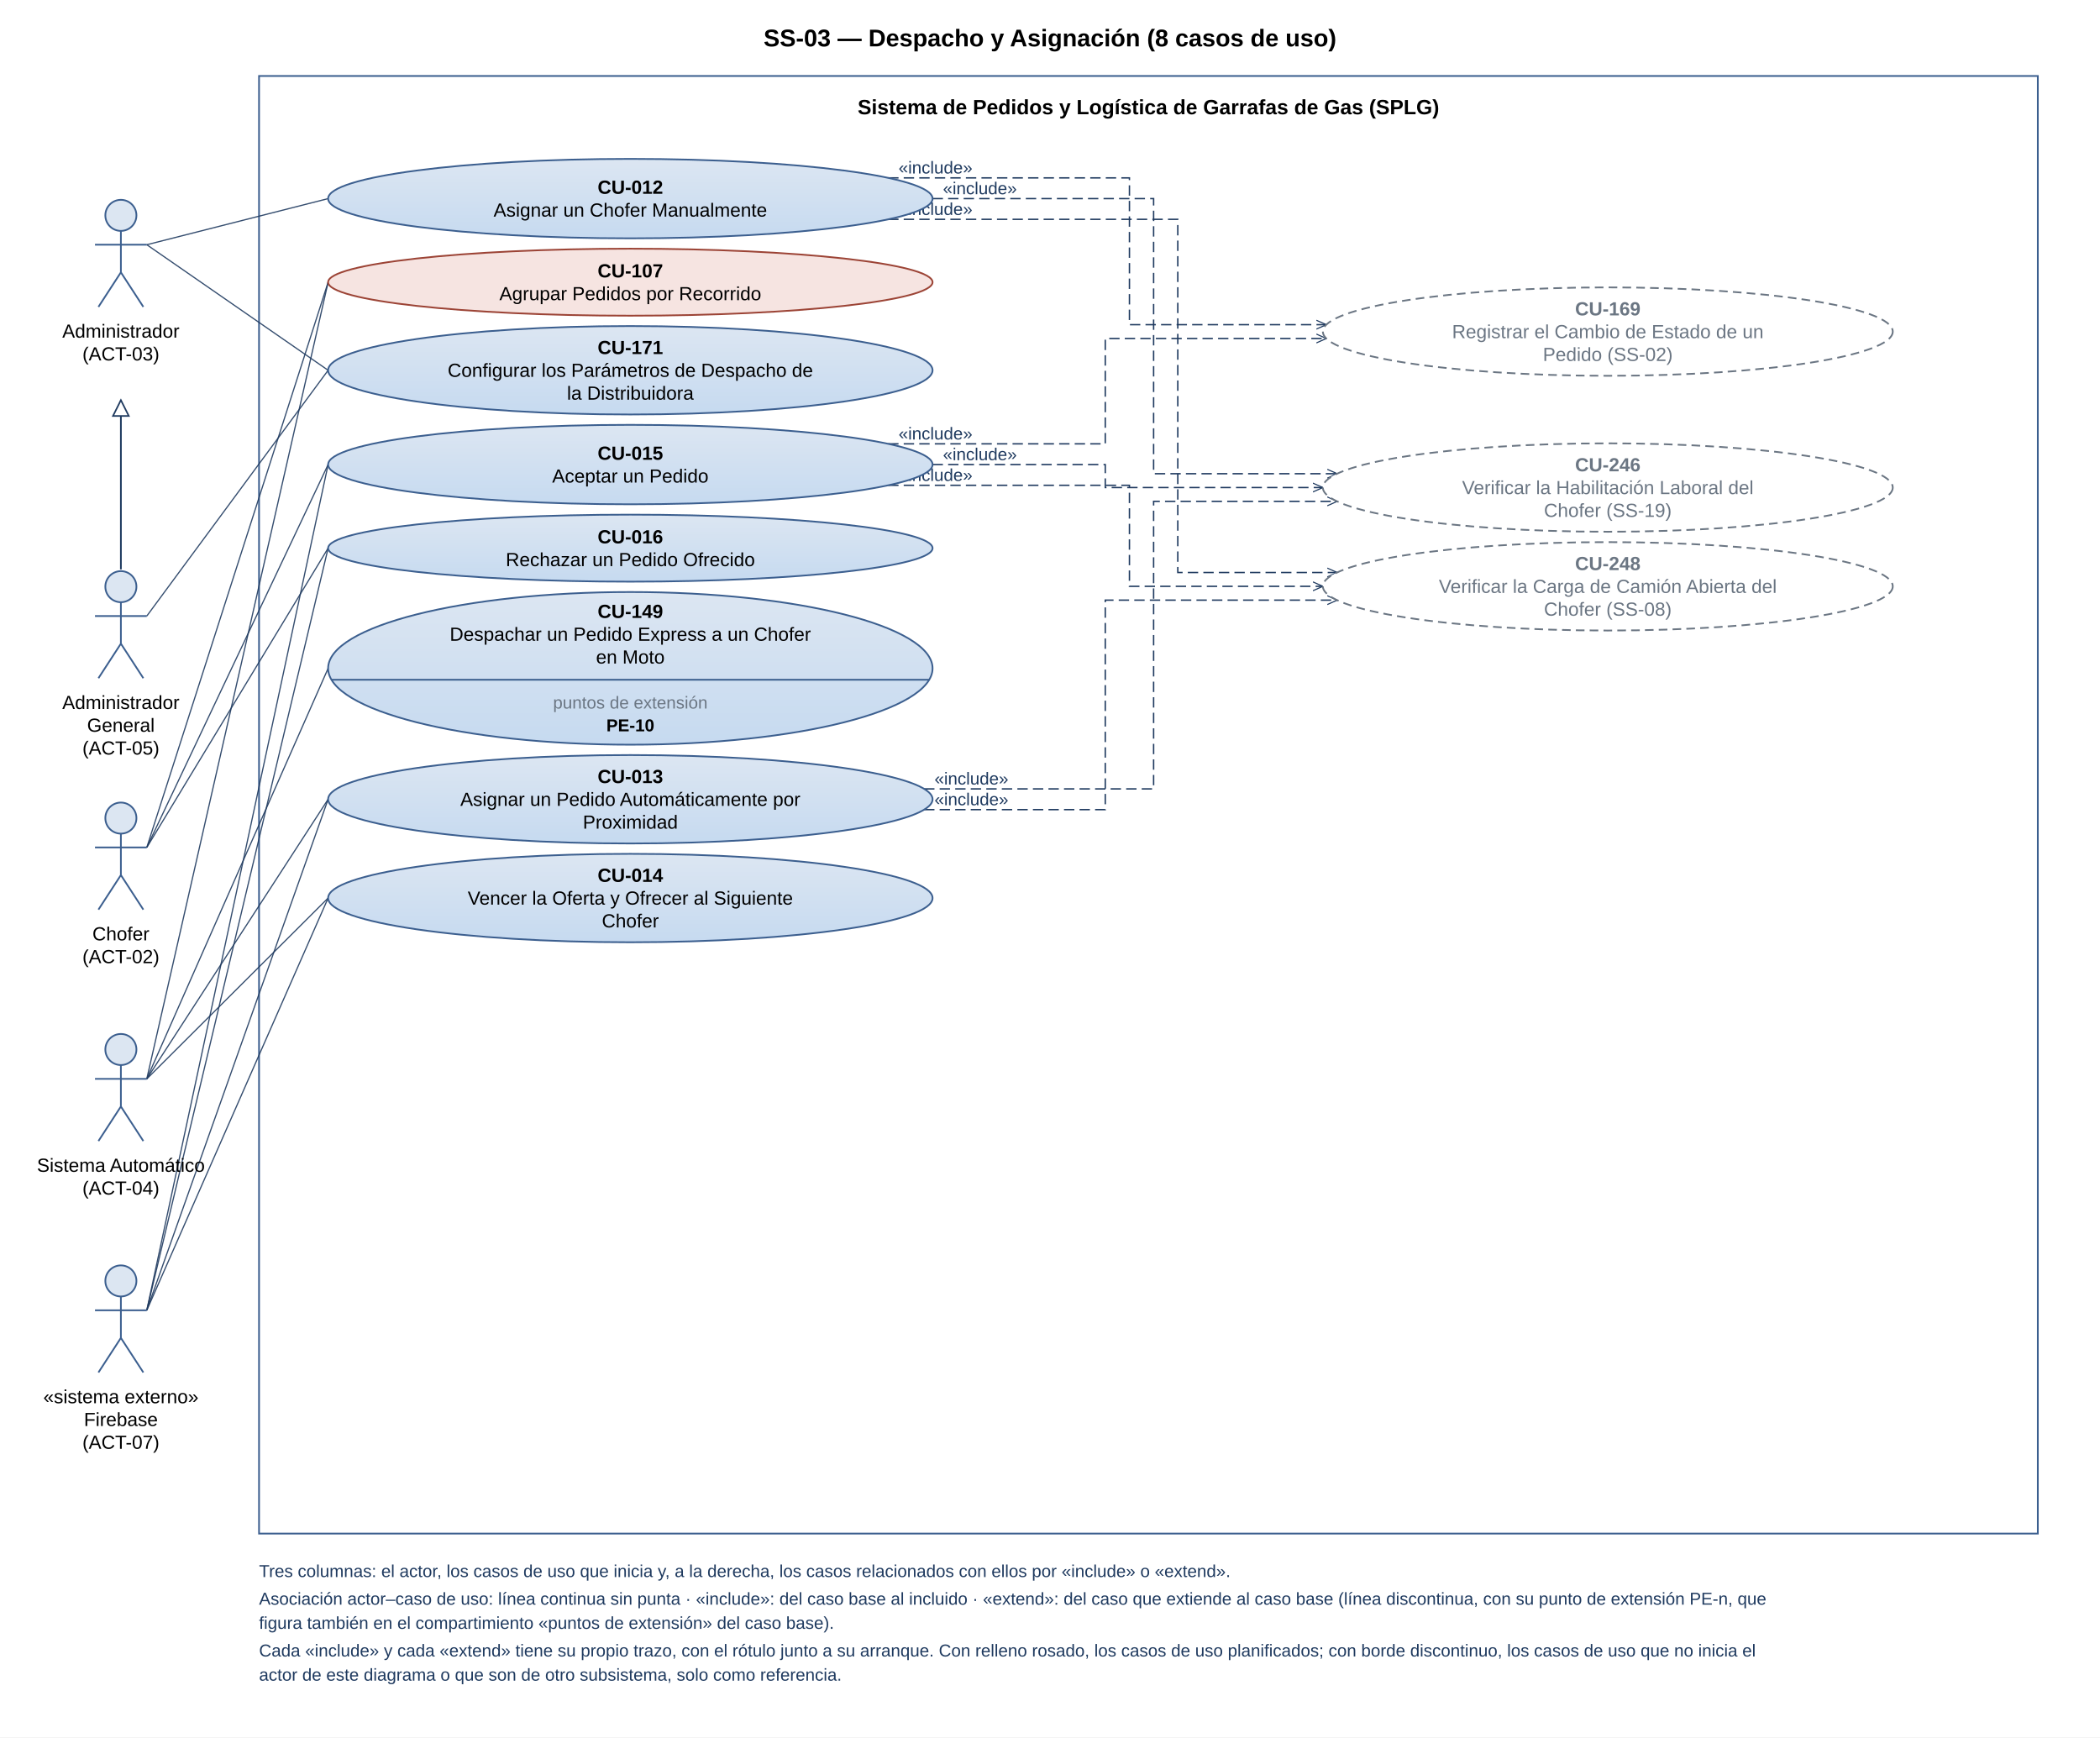
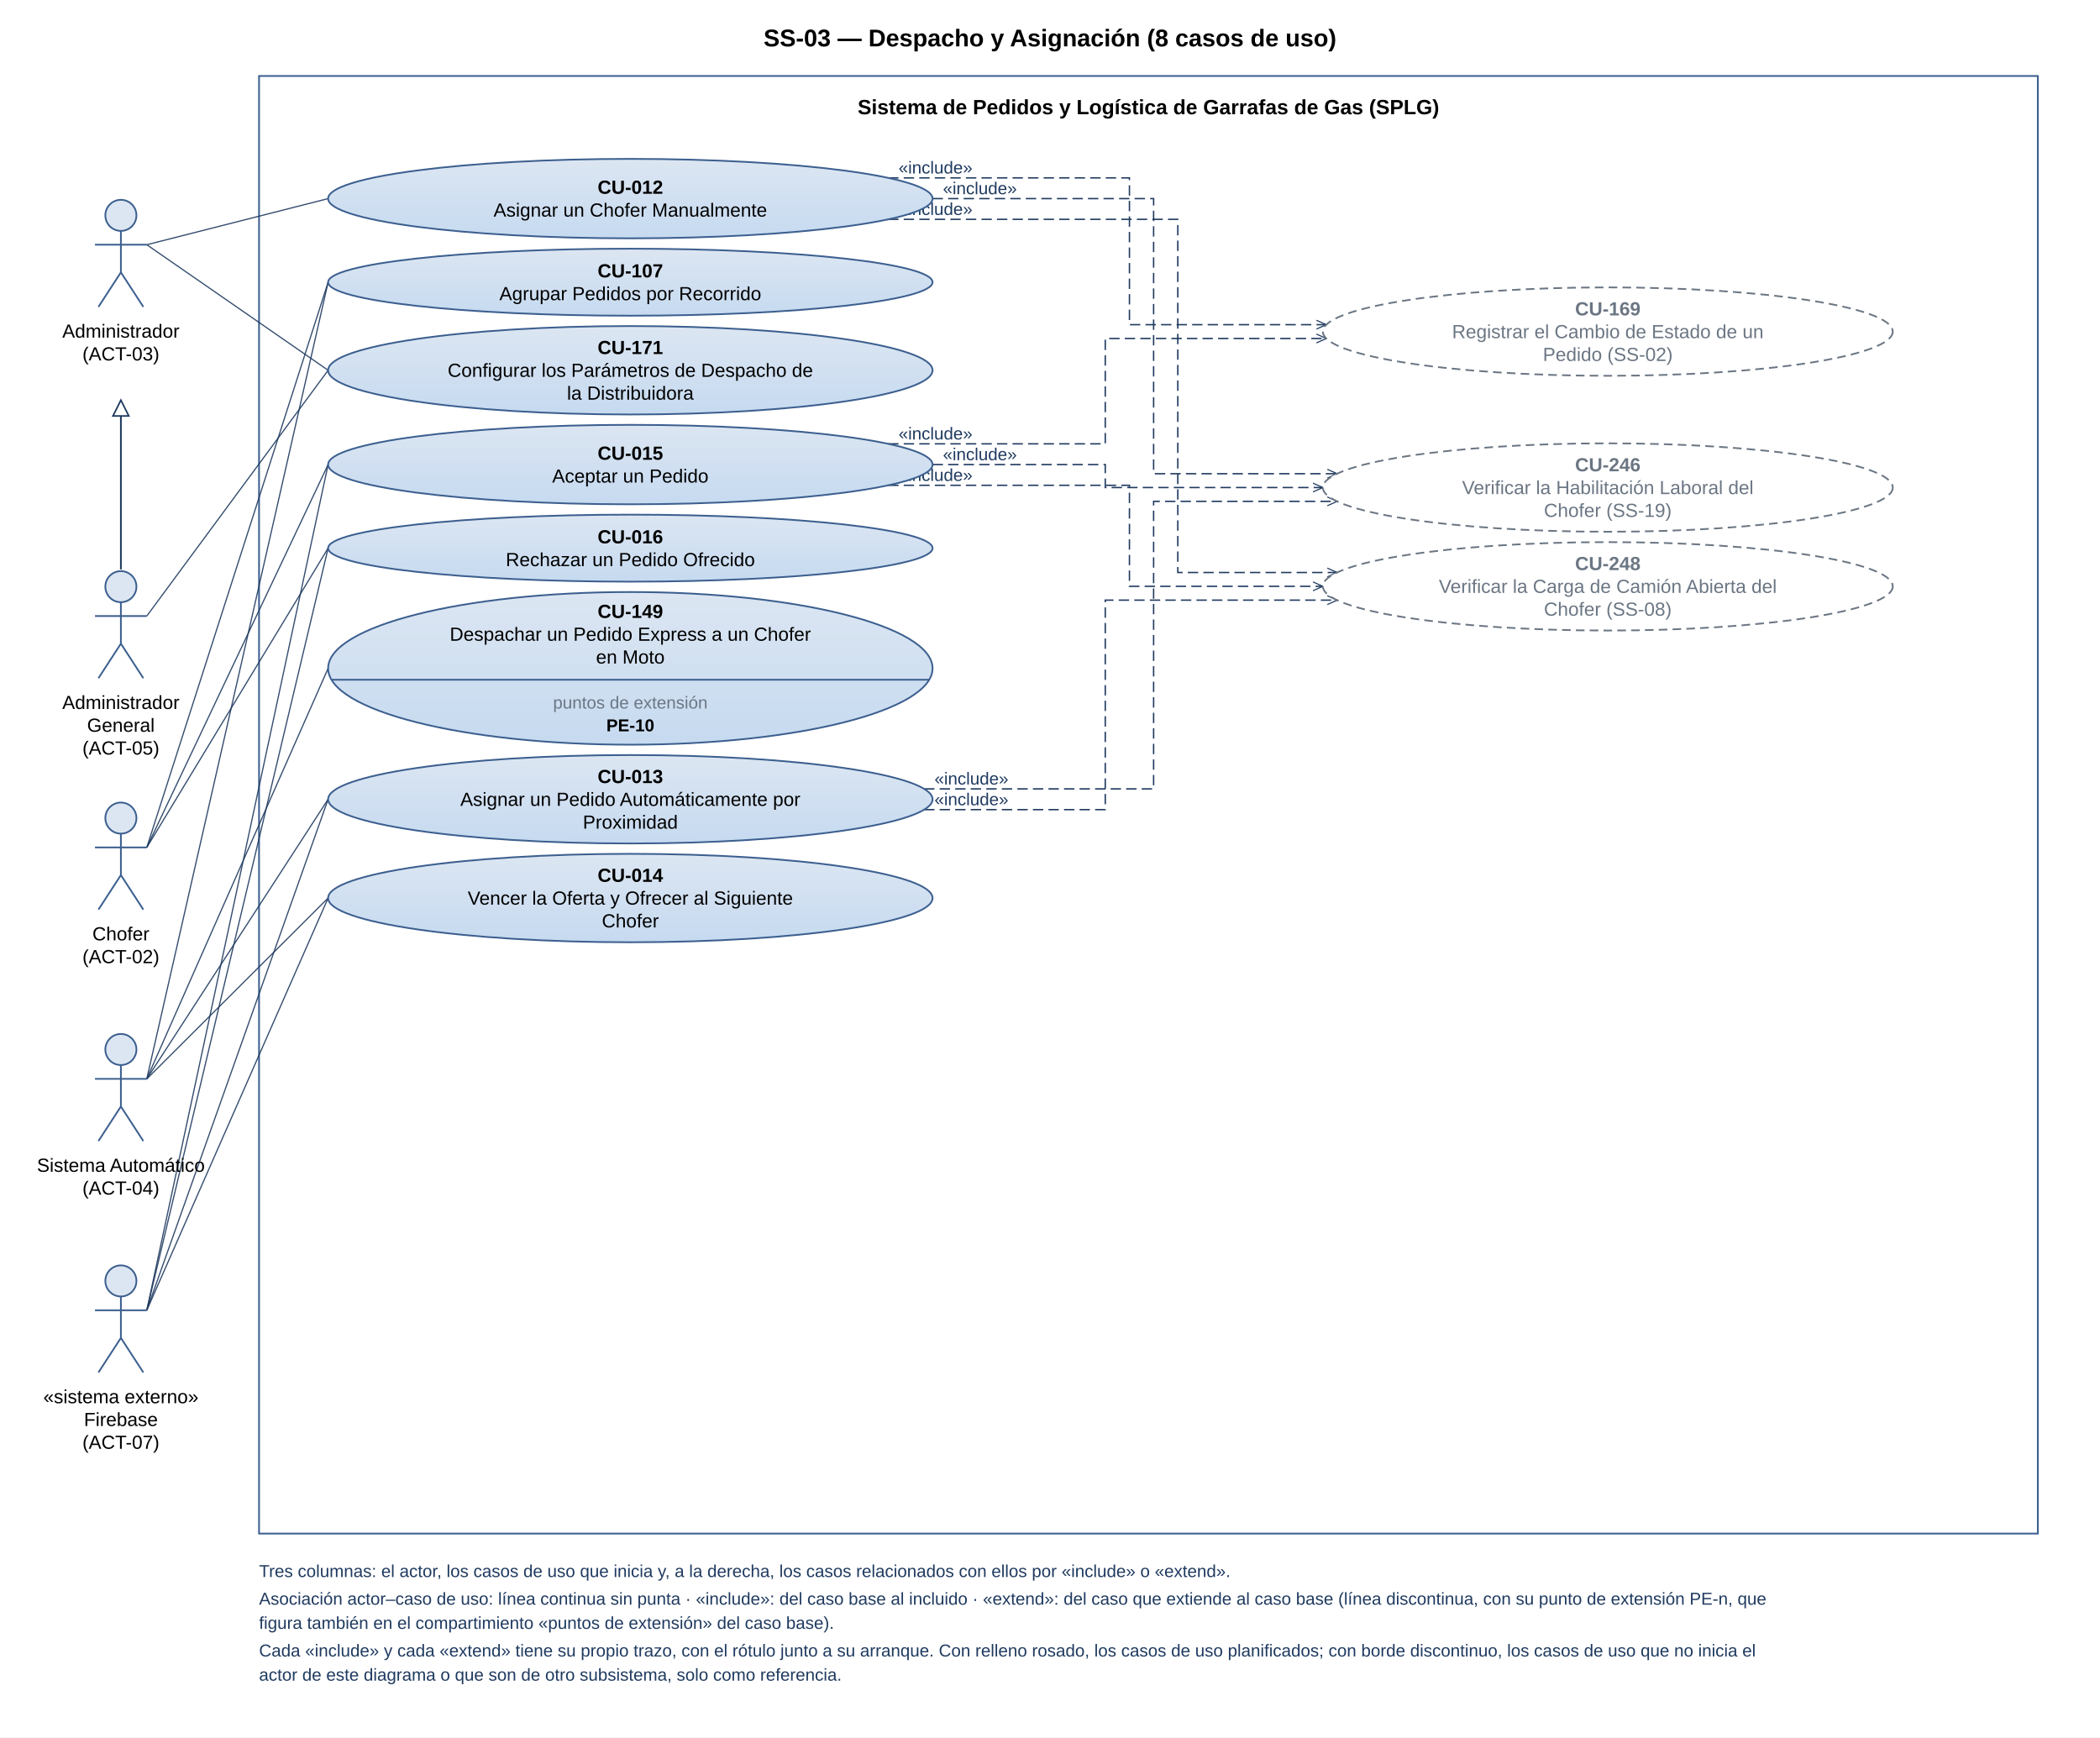
<svg xmlns="http://www.w3.org/2000/svg" width="1216" height="1006" viewBox="0 0 1216 1006" font-family="Arial, Helvetica, sans-serif">
  <defs>
    <marker id="abre" viewBox="0 0 10 10" refX="9" refY="5" markerWidth="8" markerHeight="8" orient="auto">
      <path d="M0 1 L9 5 L0 9" fill="none" stroke="#1F3A5F" stroke-width="1" />
    </marker>
    <marker id="hueco" viewBox="0 0 12 12" refX="11" refY="6" markerWidth="11" markerHeight="11" orient="auto">
      <path d="M1 1 L11 6 L1 11 Z" fill="#FFFFFF" stroke="#1F3A5F" stroke-width="1" />
    </marker>
    <linearGradient id="vp" x1="0" y1="0" x2="0" y2="1">
      <stop offset="0" stop-color="#DCE6F2" />
      <stop offset="1" stop-color="#C6DAF0" />
    </linearGradient>
  </defs>
  <rect width="100%" height="100%" fill="#FFFFFF" />
  <text x="608.0" y="22.0" font-size="14" text-anchor="middle" dominant-baseline="central" fill="#000000" font-weight="bold">SS-03 — Despacho y Asignación (8 casos de uso)</text>
  <rect class="limite" data-x="150" data-y="44" data-w="1030" data-h="844" x="150" y="44" width="1030" height="844" fill="#FFFFFF" stroke="#3C5F8F" stroke-width="1.0" />
  <text x="665.0" y="62.0" font-size="12" text-anchor="middle" dominant-baseline="central" fill="#000000" font-weight="bold">Sistema de Pedidos y Logística de Garrafas de Gas (SPLG)</text>
  <path class="asoc" data-act="03" data-cu="CU-012" data-rol="principal" d="M85.0 141.7 L190.0 115.0" fill="none" stroke="#1F3A5F" stroke-width="0.7" opacity="0.9" />
  <path class="asoc" data-act="03" data-cu="CU-171" data-rol="principal" d="M85.0 141.7 L190.0 214.4" fill="none" stroke="#1F3A5F" stroke-width="0.7" opacity="0.9" />
  <path class="asoc" data-act="05" data-cu="CU-171" data-rol="principal" d="M85.0 356.7 L190.0 214.4" fill="none" stroke="#1F3A5F" stroke-width="0.7" opacity="0.9" />
  <path class="asoc" data-act="02" data-cu="CU-107" data-rol="principal" d="M85.0 490.7 L190.0 163.4" fill="none" stroke="#1F3A5F" stroke-width="0.7" opacity="0.9" />
  <path class="asoc" data-act="02" data-cu="CU-015" data-rol="principal" d="M85.0 490.7 L190.0 269.0" fill="none" stroke="#1F3A5F" stroke-width="0.7" opacity="0.9" />
  <path class="asoc" data-act="02" data-cu="CU-016" data-rol="principal" d="M85.0 490.7 L190.0 317.4" fill="none" stroke="#1F3A5F" stroke-width="0.7" opacity="0.9" />
  <path class="asoc" data-act="04" data-cu="CU-107" data-rol="principal" d="M85.0 624.7 L190.0 163.4" fill="none" stroke="#1F3A5F" stroke-width="0.7" opacity="0.9" />
  <path class="asoc" data-act="04" data-cu="CU-149" data-rol="principal" d="M85.0 624.7 L190.0 387.0" fill="none" stroke="#1F3A5F" stroke-width="0.7" opacity="0.9" />
  <path class="asoc" data-act="04" data-cu="CU-013" data-rol="principal" d="M85.0 624.7 L190.0 462.8" fill="none" stroke="#1F3A5F" stroke-width="0.7" opacity="0.9" />
  <path class="asoc" data-act="04" data-cu="CU-014" data-rol="principal" d="M85.0 624.7 L190.0 520.0" fill="none" stroke="#1F3A5F" stroke-width="0.7" opacity="0.9" />
  <path class="asoc" data-act="07" data-cu="CU-015" data-rol="secundario" d="M85.0 758.7 L190.0 269.0" fill="none" stroke="#1F3A5F" stroke-width="0.7" opacity="0.9" />
  <path class="asoc" data-act="07" data-cu="CU-016" data-rol="secundario" d="M85.0 758.7 L190.0 317.4" fill="none" stroke="#1F3A5F" stroke-width="0.7" opacity="0.9" />
  <path class="asoc" data-act="07" data-cu="CU-013" data-rol="secundario" d="M85.0 758.7 L190.0 462.8" fill="none" stroke="#1F3A5F" stroke-width="0.7" opacity="0.9" />
  <path class="asoc" data-act="07" data-cu="CU-014" data-rol="secundario" d="M85.0 758.7 L190.0 520.0" fill="none" stroke="#1F3A5F" stroke-width="0.7" opacity="0.9" />
  <path class="rel" data-tipo="include" data-desde="CU-012" data-hasta="CU-246" d="M540.0 115.0 H668.0 V274.3 H774.3" fill="none" stroke="#1F3A5F" stroke-width="0.8" stroke-dasharray="6 3" marker-end="url(#abre)" />
  <g class="etiqueta" data-tipo="include" data-desde="CU-012" data-hasta="CU-246">
    <text x="546.0" y="109.0" font-size="10" text-anchor="start" dominant-baseline="central" fill="#1F3A5F">«include»</text>
  </g>
  <path class="rel" data-tipo="include" data-desde="CU-013" data-hasta="CU-246" d="M535.1 456.8 H668.0 V290.3 H774.3" fill="none" stroke="#1F3A5F" stroke-width="0.8" stroke-dasharray="6 3" marker-end="url(#abre)" />
  <g class="etiqueta" data-tipo="include" data-desde="CU-013" data-hasta="CU-246">
    <text x="541.1" y="450.8" font-size="10" text-anchor="start" dominant-baseline="central" fill="#1F3A5F">«include»</text>
  </g>
  <path class="rel" data-tipo="include" data-desde="CU-015" data-hasta="CU-246" d="M540.0 269.0 H640.0 V282.3 H766.0" fill="none" stroke="#1F3A5F" stroke-width="0.8" stroke-dasharray="6 3" marker-end="url(#abre)" />
  <g class="etiqueta" data-tipo="include" data-desde="CU-015" data-hasta="CU-246">
    <text x="546.0" y="263.0" font-size="10" text-anchor="start" dominant-baseline="central" fill="#1F3A5F">«include»</text>
  </g>
  <path class="rel" data-tipo="include" data-desde="CU-012" data-hasta="CU-248" d="M514.3 127.0 H682.0 V331.5 H774.3" fill="none" stroke="#1F3A5F" stroke-width="0.8" stroke-dasharray="6 3" marker-end="url(#abre)" />
  <g class="etiqueta" data-tipo="include" data-desde="CU-012" data-hasta="CU-248">
    <text x="520.3" y="121.0" font-size="10" text-anchor="start" dominant-baseline="central" fill="#1F3A5F">«include»</text>
  </g>
  <path class="rel" data-tipo="include" data-desde="CU-013" data-hasta="CU-248" d="M535.1 468.8 H640.0 V347.5 H774.3" fill="none" stroke="#1F3A5F" stroke-width="0.8" stroke-dasharray="6 3" marker-end="url(#abre)" />
  <g class="etiqueta" data-tipo="include" data-desde="CU-013" data-hasta="CU-248">
    <text x="541.1" y="462.8" font-size="10" text-anchor="start" dominant-baseline="central" fill="#1F3A5F">«include»</text>
  </g>
  <path class="rel" data-tipo="include" data-desde="CU-015" data-hasta="CU-248" d="M514.3 281.0 H654.0 V339.5 H766.0" fill="none" stroke="#1F3A5F" stroke-width="0.8" stroke-dasharray="6 3" marker-end="url(#abre)" />
  <g class="etiqueta" data-tipo="include" data-desde="CU-015" data-hasta="CU-248">
    <text x="520.3" y="275.0" font-size="10" text-anchor="start" dominant-baseline="central" fill="#1F3A5F">«include»</text>
  </g>
  <path class="rel" data-tipo="include" data-desde="CU-012" data-hasta="CU-169" d="M514.3 103.0 H654.0 V188.0 H768.0" fill="none" stroke="#1F3A5F" stroke-width="0.8" stroke-dasharray="6 3" marker-end="url(#abre)" />
  <g class="etiqueta" data-tipo="include" data-desde="CU-012" data-hasta="CU-169">
    <text x="520.3" y="97.0" font-size="10" text-anchor="start" dominant-baseline="central" fill="#1F3A5F">«include»</text>
  </g>
  <path class="rel" data-tipo="include" data-desde="CU-015" data-hasta="CU-169" d="M514.3 257.0 H640.0 V196.0 H768.0" fill="none" stroke="#1F3A5F" stroke-width="0.8" stroke-dasharray="6 3" marker-end="url(#abre)" />
  <g class="etiqueta" data-tipo="include" data-desde="CU-015" data-hasta="CU-169">
    <text x="520.3" y="251.0" font-size="10" text-anchor="start" dominant-baseline="central" fill="#1F3A5F">«include»</text>
  </g>
  <g class="cu" data-cu="CU-012" data-x="365" data-y="115">
    <ellipse cx="365.0" cy="115.0" rx="175" ry="23.0" fill="url(#vp)" stroke="#3C5F8F" stroke-width="1.0" />
    <text x="365.0" y="108.4" font-size="11" text-anchor="middle" dominant-baseline="central" fill="#000000" font-weight="bold">CU-012</text>
    <text x="365.0" y="121.6" font-size="11" text-anchor="middle" dominant-baseline="central" fill="#000000">Asignar un Chofer Manualmente</text>
  </g>
  <g class="cu" data-cu="CU-107" data-x="365" data-y="163">
-     <ellipse cx="365.0" cy="163.4" rx="175" ry="19.4" fill="#F6E4E1" stroke="#9C4436" stroke-width="1.0" />
+     <ellipse cx="365.0" cy="163.4" rx="175" ry="19.4" fill="url(#vp)" stroke="#3C5F8F" stroke-width="1.0" />
    <text x="365.0" y="156.8" font-size="11" text-anchor="middle" dominant-baseline="central" fill="#000000" font-weight="bold">CU-107</text>
    <text x="365.0" y="170.0" font-size="11" text-anchor="middle" dominant-baseline="central" fill="#000000">Agrupar Pedidos por Recorrido</text>
  </g>
  <g class="cu" data-cu="CU-171" data-x="365" data-y="214">
    <ellipse cx="365.0" cy="214.4" rx="175" ry="25.6" fill="url(#vp)" stroke="#3C5F8F" stroke-width="1.0" />
    <text x="365.0" y="201.2" font-size="11" text-anchor="middle" dominant-baseline="central" fill="#000000" font-weight="bold">CU-171</text>
    <text x="365.0" y="214.4" font-size="11" text-anchor="middle" dominant-baseline="central" fill="#000000">Configurar los Parámetros de Despacho de</text>
    <text x="365.0" y="227.6" font-size="11" text-anchor="middle" dominant-baseline="central" fill="#000000">la Distribuidora</text>
  </g>
  <g class="cu" data-cu="CU-015" data-x="365" data-y="269">
    <ellipse cx="365.0" cy="269.0" rx="175" ry="23.0" fill="url(#vp)" stroke="#3C5F8F" stroke-width="1.0" />
    <text x="365.0" y="262.4" font-size="11" text-anchor="middle" dominant-baseline="central" fill="#000000" font-weight="bold">CU-015</text>
    <text x="365.0" y="275.6" font-size="11" text-anchor="middle" dominant-baseline="central" fill="#000000">Aceptar un Pedido</text>
  </g>
  <g class="cu" data-cu="CU-016" data-x="365" data-y="317">
    <ellipse cx="365.0" cy="317.4" rx="175" ry="19.4" fill="url(#vp)" stroke="#3C5F8F" stroke-width="1.0" />
    <text x="365.0" y="310.8" font-size="11" text-anchor="middle" dominant-baseline="central" fill="#000000" font-weight="bold">CU-016</text>
    <text x="365.0" y="324.0" font-size="11" text-anchor="middle" dominant-baseline="central" fill="#000000">Rechazar un Pedido Ofrecido</text>
  </g>
  <g class="cu" data-cu="CU-149" data-x="365" data-y="387">
    <ellipse cx="365.0" cy="387.0" rx="175" ry="44.2" fill="url(#vp)" stroke="#3C5F8F" stroke-width="1.0" />
    <text x="365.0" y="354.0" font-size="11" text-anchor="middle" dominant-baseline="central" fill="#000000" font-weight="bold">CU-149</text>
    <text x="365.0" y="367.2" font-size="11" text-anchor="middle" dominant-baseline="central" fill="#000000">Despachar un Pedido Express a un Chofer</text>
    <text x="365.0" y="380.4" font-size="11" text-anchor="middle" dominant-baseline="central" fill="#000000">en Moto</text>
    <path class="compartimiento" d="M192.0 393.6 H538.0" stroke="#3C5F8F" stroke-width="1.0" fill="none" />
    <text x="365.0" y="406.8" font-size="10" text-anchor="middle" dominant-baseline="central" fill="#6B7683">puntos de extensión</text>
    <text x="365.0" y="420.0" font-size="10" text-anchor="middle" dominant-baseline="central" fill="#000000" font-weight="bold">PE-10</text>
  </g>
  <g class="cu" data-cu="CU-013" data-x="365" data-y="463">
    <ellipse cx="365.0" cy="462.8" rx="175" ry="25.6" fill="url(#vp)" stroke="#3C5F8F" stroke-width="1.0" />
    <text x="365.0" y="449.6" font-size="11" text-anchor="middle" dominant-baseline="central" fill="#000000" font-weight="bold">CU-013</text>
    <text x="365.0" y="462.8" font-size="11" text-anchor="middle" dominant-baseline="central" fill="#000000">Asignar un Pedido Automáticamente por</text>
    <text x="365.0" y="476.0" font-size="11" text-anchor="middle" dominant-baseline="central" fill="#000000">Proximidad</text>
  </g>
  <g class="cu" data-cu="CU-014" data-x="365" data-y="520">
    <ellipse cx="365.0" cy="520.0" rx="175" ry="25.6" fill="url(#vp)" stroke="#3C5F8F" stroke-width="1.0" />
    <text x="365.0" y="506.8" font-size="11" text-anchor="middle" dominant-baseline="central" fill="#000000" font-weight="bold">CU-014</text>
    <text x="365.0" y="520.0" font-size="11" text-anchor="middle" dominant-baseline="central" fill="#000000">Vencer la Oferta y Ofrecer al Siguiente</text>
    <text x="365.0" y="533.2" font-size="11" text-anchor="middle" dominant-baseline="central" fill="#000000">Chofer</text>
  </g>
  <g class="cu" data-cu="CU-169" data-x="931" data-y="192">
    <ellipse cx="931.0" cy="192.0" rx="165" ry="25.6" fill="#FFFFFF" stroke="#6B7683" stroke-width="1.0" stroke-dasharray="5 3" />
    <text x="931.0" y="178.8" font-size="11" text-anchor="middle" dominant-baseline="central" fill="#6B7683" font-weight="bold">CU-169</text>
    <text x="931.0" y="192.0" font-size="11" text-anchor="middle" dominant-baseline="central" fill="#6B7683">Registrar el Cambio de Estado de un</text>
    <text x="931.0" y="205.2" font-size="11" text-anchor="middle" dominant-baseline="central" fill="#6B7683">Pedido (SS-02)</text>
  </g>
  <g class="cu" data-cu="CU-246" data-x="931" data-y="282">
    <ellipse cx="931.0" cy="282.3" rx="165" ry="25.6" fill="#FFFFFF" stroke="#6B7683" stroke-width="1.0" stroke-dasharray="5 3" />
    <text x="931.0" y="269.1" font-size="11" text-anchor="middle" dominant-baseline="central" fill="#6B7683" font-weight="bold">CU-246</text>
    <text x="931.0" y="282.3" font-size="11" text-anchor="middle" dominant-baseline="central" fill="#6B7683">Verificar la Habilitación Laboral del</text>
    <text x="931.0" y="295.5" font-size="11" text-anchor="middle" dominant-baseline="central" fill="#6B7683">Chofer (SS-19)</text>
  </g>
  <g class="cu" data-cu="CU-248" data-x="931" data-y="339">
    <ellipse cx="931.0" cy="339.5" rx="165" ry="25.6" fill="#FFFFFF" stroke="#6B7683" stroke-width="1.0" stroke-dasharray="5 3" />
    <text x="931.0" y="326.3" font-size="11" text-anchor="middle" dominant-baseline="central" fill="#6B7683" font-weight="bold">CU-248</text>
    <text x="931.0" y="339.5" font-size="11" text-anchor="middle" dominant-baseline="central" fill="#6B7683">Verificar la Carga de Camión Abierta del</text>
    <text x="931.0" y="352.7" font-size="11" text-anchor="middle" dominant-baseline="central" fill="#6B7683">Chofer (SS-08)</text>
  </g>
  <g class="actor" data-act="03" data-x="70" data-y="125">
    <circle cx="70.0" cy="124.7" r="9" fill="#DCE6F2" stroke="#3C5F8F" stroke-width="1.0" />
    <path d="M70.0 133.7 V157.7 M55.0 141.7 H85.0 M70.0 157.7 L57.0 177.7 M70.0 157.7 L83.0 177.7" stroke="#3C5F8F" stroke-width="1.0" fill="none" />
    <text x="70.0" y="191.7" font-size="11" text-anchor="middle" dominant-baseline="central" fill="#000000">Administrador</text>
    <text x="70.0" y="204.9" font-size="11" text-anchor="middle" dominant-baseline="central" fill="#000000">(ACT-03)</text>
  </g>
  <g class="actor" data-act="05" data-x="70" data-y="340">
    <circle cx="70.0" cy="339.7" r="9" fill="#DCE6F2" stroke="#3C5F8F" stroke-width="1.0" />
    <path d="M70.0 348.7 V372.7 M55.0 356.7 H85.0 M70.0 372.7 L57.0 392.7 M70.0 372.7 L83.0 392.7" stroke="#3C5F8F" stroke-width="1.0" fill="none" />
    <text x="70.0" y="406.7" font-size="11" text-anchor="middle" dominant-baseline="central" fill="#000000">Administrador</text>
    <text x="70.0" y="419.9" font-size="11" text-anchor="middle" dominant-baseline="central" fill="#000000">General</text>
    <text x="70.0" y="433.1" font-size="11" text-anchor="middle" dominant-baseline="central" fill="#000000">(ACT-05)</text>
  </g>
  <g class="actor" data-act="02" data-x="70" data-y="474">
    <circle cx="70.0" cy="473.7" r="9" fill="#DCE6F2" stroke="#3C5F8F" stroke-width="1.0" />
    <path d="M70.0 482.7 V506.7 M55.0 490.7 H85.0 M70.0 506.7 L57.0 526.7 M70.0 506.7 L83.0 526.7" stroke="#3C5F8F" stroke-width="1.0" fill="none" />
    <text x="70.0" y="540.7" font-size="11" text-anchor="middle" dominant-baseline="central" fill="#000000">Chofer</text>
    <text x="70.0" y="553.9" font-size="11" text-anchor="middle" dominant-baseline="central" fill="#000000">(ACT-02)</text>
  </g>
  <g class="actor" data-act="04" data-x="70" data-y="608">
    <circle cx="70.0" cy="607.7" r="9" fill="#DCE6F2" stroke="#3C5F8F" stroke-width="1.0" />
    <path d="M70.0 616.7 V640.7 M55.0 624.7 H85.0 M70.0 640.7 L57.0 660.7 M70.0 640.7 L83.0 660.7" stroke="#3C5F8F" stroke-width="1.0" fill="none" />
    <text x="70.0" y="674.7" font-size="11" text-anchor="middle" dominant-baseline="central" fill="#000000">Sistema Automático</text>
    <text x="70.0" y="687.9" font-size="11" text-anchor="middle" dominant-baseline="central" fill="#000000">(ACT-04)</text>
  </g>
  <g class="actor" data-act="07" data-x="70" data-y="742">
    <circle cx="70.0" cy="741.7" r="9" fill="#DCE6F2" stroke="#3C5F8F" stroke-width="1.0" />
    <path d="M70.0 750.7 V774.7 M55.0 758.7 H85.0 M70.0 774.7 L57.0 794.7 M70.0 774.7 L83.0 794.7" stroke="#3C5F8F" stroke-width="1.0" fill="none" />
    <text x="70.0" y="808.7" font-size="11" text-anchor="middle" dominant-baseline="central" fill="#000000">«sistema externo»</text>
    <text x="70.0" y="821.9" font-size="11" text-anchor="middle" dominant-baseline="central" fill="#000000">Firebase</text>
    <text x="70.0" y="835.1" font-size="11" text-anchor="middle" dominant-baseline="central" fill="#000000">(ACT-07)</text>
  </g>
  <path class="gen" data-esp="05" data-gen="03" d="M70 329.7 V231.7" fill="none" stroke="#1F3A5F" stroke-width="1" marker-end="url(#hueco)" />
  <text x="150.0" y="909.7" font-size="10" text-anchor="start" dominant-baseline="central" fill="#1F3A5F">Tres columnas: el actor, los casos de uso que inicia y, a la derecha, los casos relacionados con ellos por «include» o «extend».</text>
  <text x="150.0" y="925.7" font-size="10" text-anchor="start" dominant-baseline="central" fill="#1F3A5F">Asociación actor–caso de uso: línea continua sin punta · «include»: del caso base al incluido · «extend»: del caso que extiende al caso base (línea discontinua, con su punto de extensión PE-n, que</text>
  <text x="150.0" y="939.7" font-size="10" text-anchor="start" dominant-baseline="central" fill="#1F3A5F">figura también en el compartimiento «puntos de extensión» del caso base).</text>
  <text x="150.0" y="955.7" font-size="10" text-anchor="start" dominant-baseline="central" fill="#1F3A5F">Cada «include» y cada «extend» tiene su propio trazo, con el rótulo junto a su arranque. Con relleno rosado, los casos de uso planificados; con borde discontinuo, los casos de uso que no inicia el</text>
  <text x="150.0" y="969.7" font-size="10" text-anchor="start" dominant-baseline="central" fill="#1F3A5F">actor de este diagrama o que son de otro subsistema, solo como referencia.</text>
</svg>
